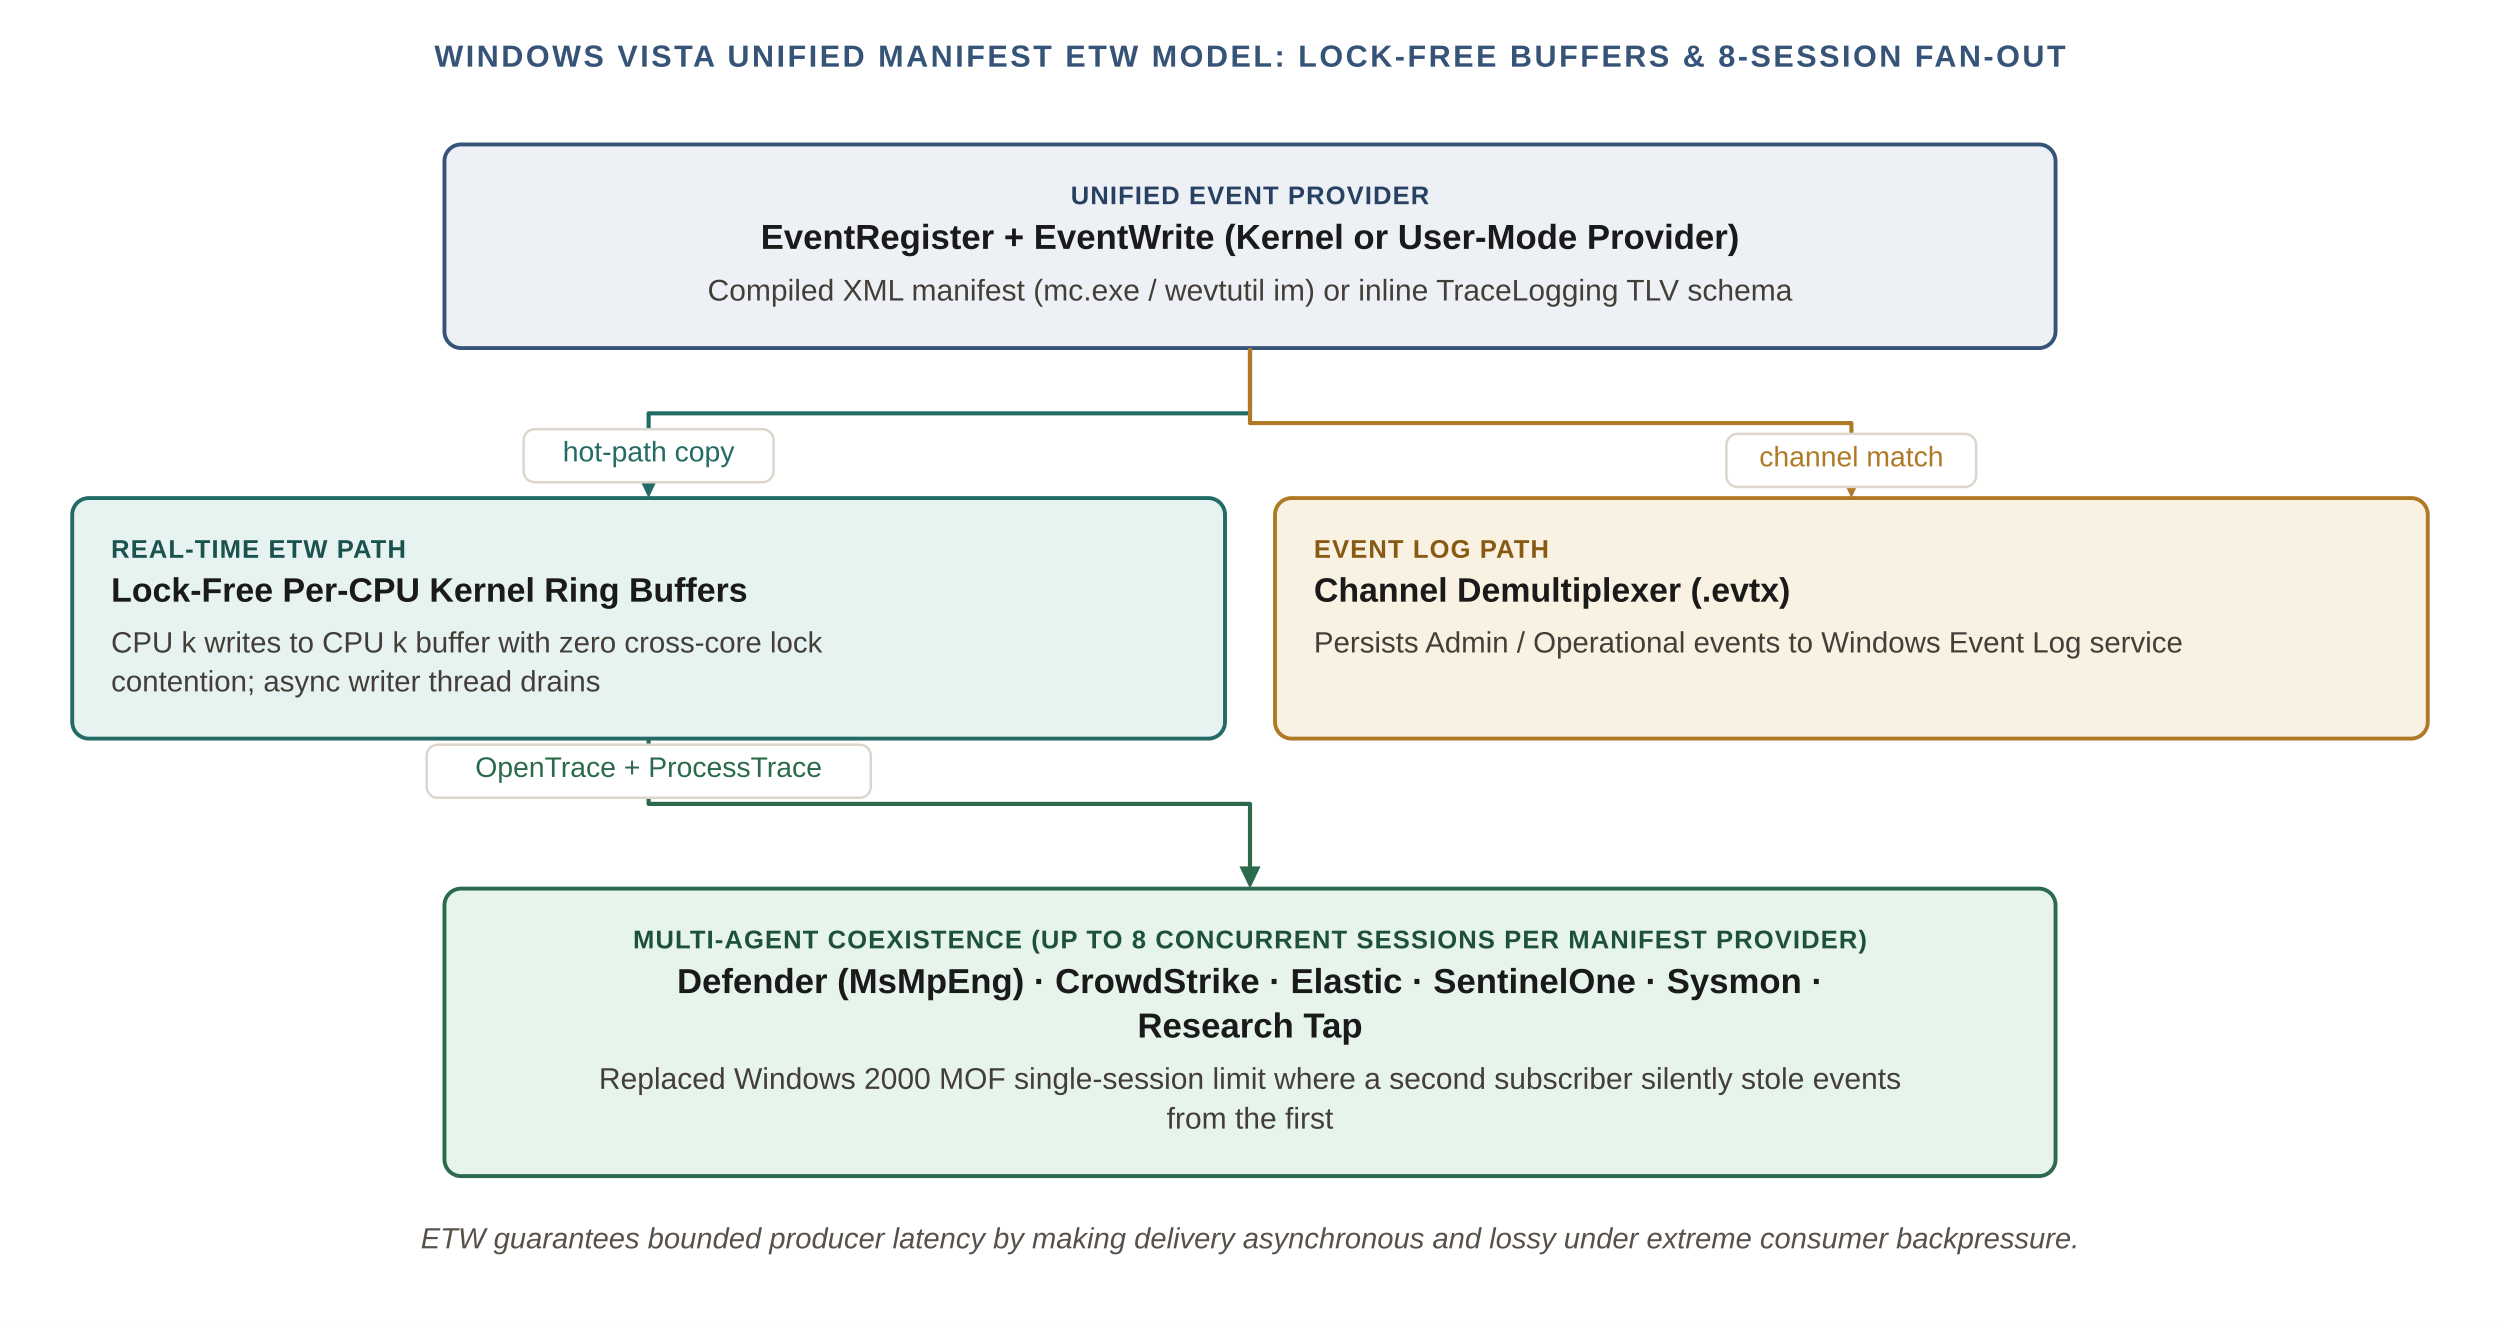
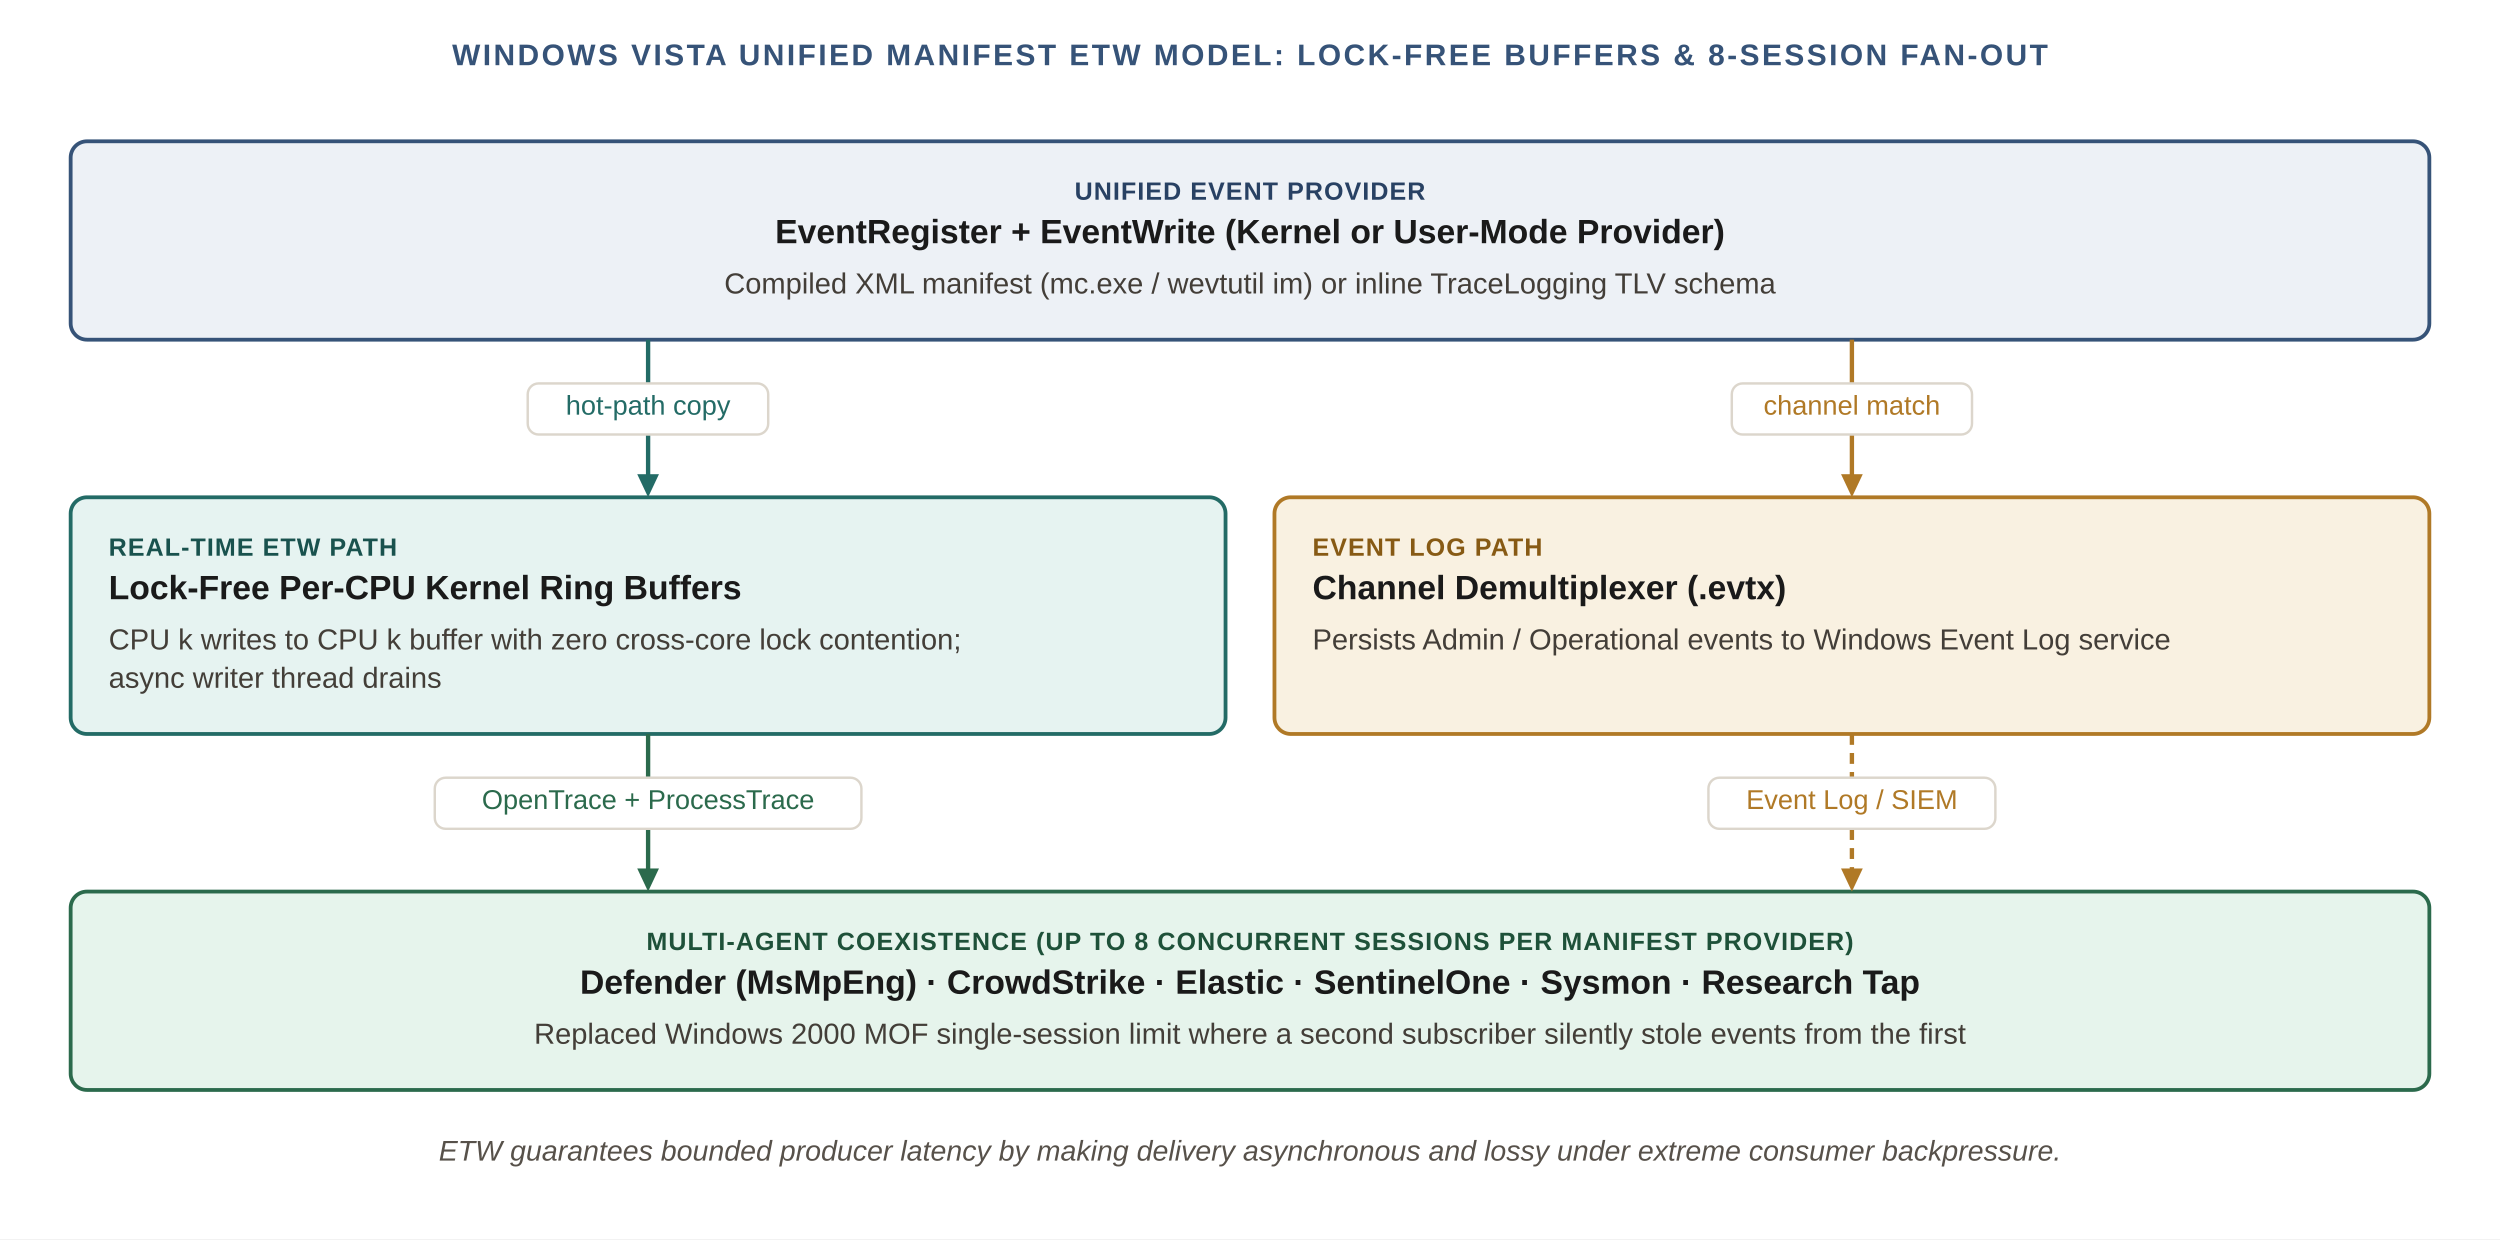
- <svg xmlns="http://www.w3.org/2000/svg" viewBox="0 0 900 478" width="900" height="478">
-   <rect x="0" y="0" width="900" height="478" fill="#ffffff" />
-   <text x="450.0" y="24.0" font-family="-apple-system, BlinkMacSystemFont, &quot;Segoe UI&quot;, &quot;Helvetica Neue&quot;, Arial, sans-serif" font-size="11.0" font-weight="700" letter-spacing="0.90px" fill="#365378" text-anchor="middle">WINDOWS VISTA UNIFIED MANIFEST ETW MODEL: LOCK-FREE BUFFERS &amp; 8-SESSION FAN-OUT</text>
-   <rect x="160.0" y="52.0" width="580.0" height="73.3" rx="6.0" fill="#edf1f6" stroke="#365378" stroke-width="1.4" />
-   <text x="450.0" y="73.5" font-family="-apple-system, BlinkMacSystemFont, &quot;Segoe UI&quot;, &quot;Helvetica Neue&quot;, Arial, sans-serif" font-size="9.2" font-weight="700" letter-spacing="0.40px" fill="#284163" text-anchor="middle">UNIFIED EVENT PROVIDER</text>
-   <text x="450.0" y="89.6" font-family="-apple-system, BlinkMacSystemFont, &quot;Segoe UI&quot;, &quot;Helvetica Neue&quot;, Arial, sans-serif" font-size="12.5" font-weight="700" fill="#1a1a1a" text-anchor="middle">EventRegister + EventWrite (Kernel or User-Mode Provider)</text>
-   <text x="450.0" y="108.2" font-family="-apple-system, BlinkMacSystemFont, &quot;Segoe UI&quot;, &quot;Helvetica Neue&quot;, Arial, sans-serif" font-size="10.8" font-weight="400" fill="#433e38" text-anchor="middle">Compiled XML manifest (mc.exe / wevtutil im) or inline TraceLogging TLV schema</text>
-   <rect x="26.0" y="179.3" width="415.0" height="86.6" rx="6.0" fill="#e6f3f1" stroke="#236b66" stroke-width="1.4" />
-   <text x="40.0" y="200.8" font-family="-apple-system, BlinkMacSystemFont, &quot;Segoe UI&quot;, &quot;Helvetica Neue&quot;, Arial, sans-serif" font-size="9.2" font-weight="700" letter-spacing="0.40px" fill="#19524e" text-anchor="start">REAL-TIME ETW PATH</text>
-   <text x="40.0" y="216.6" font-family="-apple-system, BlinkMacSystemFont, &quot;Segoe UI&quot;, &quot;Helvetica Neue&quot;, Arial, sans-serif" font-size="12.2" font-weight="700" fill="#1a1a1a" text-anchor="start">Lock-Free Per-CPU Kernel Ring Buffers</text>
-   <text x="40.0" y="234.9" font-family="-apple-system, BlinkMacSystemFont, &quot;Segoe UI&quot;, &quot;Helvetica Neue&quot;, Arial, sans-serif" font-size="10.6" font-weight="400" fill="#433e38" text-anchor="start">CPU k writes to CPU k buffer with zero cross-core lock</text>
-   <text x="40.0" y="248.9" font-family="-apple-system, BlinkMacSystemFont, &quot;Segoe UI&quot;, &quot;Helvetica Neue&quot;, Arial, sans-serif" font-size="10.6" font-weight="400" fill="#433e38" text-anchor="start">contention; async writer thread drains</text>
-   <rect x="459.0" y="179.3" width="415.0" height="86.6" rx="6.0" fill="#f9f1e1" stroke="#b07926" stroke-width="1.4" />
-   <text x="473.0" y="200.8" font-family="-apple-system, BlinkMacSystemFont, &quot;Segoe UI&quot;, &quot;Helvetica Neue&quot;, Arial, sans-serif" font-size="9.2" font-weight="700" letter-spacing="0.40px" fill="#875a14" text-anchor="start">EVENT LOG PATH</text>
-   <text x="473.0" y="216.6" font-family="-apple-system, BlinkMacSystemFont, &quot;Segoe UI&quot;, &quot;Helvetica Neue&quot;, Arial, sans-serif" font-size="12.2" font-weight="700" fill="#1a1a1a" text-anchor="start">Channel Demultiplexer (.evtx)</text>
-   <text x="473.0" y="234.9" font-family="-apple-system, BlinkMacSystemFont, &quot;Segoe UI&quot;, &quot;Helvetica Neue&quot;, Arial, sans-serif" font-size="10.6" font-weight="400" fill="#433e38" text-anchor="start">Persists Admin / Operational events to Windows Event Log service</text>
-   <rect x="160.0" y="319.9" width="580.0" height="103.5" rx="6.0" fill="#e6f4ec" stroke="#2b6a4c" stroke-width="1.4" />
-   <text x="450.0" y="341.4" font-family="-apple-system, BlinkMacSystemFont, &quot;Segoe UI&quot;, &quot;Helvetica Neue&quot;, Arial, sans-serif" font-size="9.2" font-weight="700" letter-spacing="0.40px" fill="#1e5139" text-anchor="middle">MULTI-AGENT COEXISTENCE (UP TO 8 CONCURRENT SESSIONS PER MANIFEST PROVIDER)</text>
-   <text x="450.0" y="357.5" font-family="-apple-system, BlinkMacSystemFont, &quot;Segoe UI&quot;, &quot;Helvetica Neue&quot;, Arial, sans-serif" font-size="12.5" font-weight="700" fill="#1a1a1a" text-anchor="middle">Defender (MsMpEng) · CrowdStrike · Elastic · SentinelOne · Sysmon ·</text>
-   <text x="450.0" y="373.5" font-family="-apple-system, BlinkMacSystemFont, &quot;Segoe UI&quot;, &quot;Helvetica Neue&quot;, Arial, sans-serif" font-size="12.5" font-weight="700" fill="#1a1a1a" text-anchor="middle">Research Tap</text>
-   <text x="450.0" y="392.0" font-family="-apple-system, BlinkMacSystemFont, &quot;Segoe UI&quot;, &quot;Helvetica Neue&quot;, Arial, sans-serif" font-size="10.8" font-weight="400" fill="#433e38" text-anchor="middle">Replaced Windows 2000 MOF single-session limit where a second subscriber silently stole events</text>
-   <text x="450.0" y="406.3" font-family="-apple-system, BlinkMacSystemFont, &quot;Segoe UI&quot;, &quot;Helvetica Neue&quot;, Arial, sans-serif" font-size="10.8" font-weight="400" fill="#433e38" text-anchor="middle">from the first</text>
-   <text x="450.0" y="449.4" font-family="-apple-system, BlinkMacSystemFont, &quot;Segoe UI&quot;, &quot;Helvetica Neue&quot;, Arial, sans-serif" font-size="10.5" font-weight="400" font-style="italic" fill="#57514a" text-anchor="middle">ETW guarantees bounded producer latency by making delivery asynchronous and lossy under extreme consumer backpressure.</text>
-   <polyline points="450.0,125.3 450.0,148.8 233.5,148.8 233.5,172.8" fill="none" stroke="#236b66" stroke-width="1.5" stroke-linejoin="round" />
-   <polygon points="233.5,179.3 237.3,171.3 229.7,171.3" fill="#236b66" />
-   <polyline points="450.0,125.3 450.0,152.3 666.5,152.3 666.5,172.8" fill="none" stroke="#b07926" stroke-width="1.5" stroke-linejoin="round" />
-   <polygon points="666.5,179.3 670.3,171.3 662.7,171.3" fill="#b07926" />
-   <polyline points="233.5,265.9 233.5,289.4 450.0,289.4 450.0,313.4" fill="none" stroke="#2b6a4c" stroke-width="1.5" stroke-linejoin="round" />
-   <polygon points="450.0,319.9 453.8,311.9 446.2,311.9" fill="#2b6a4c" />
-   <rect x="188.5" y="154.5" width="90.0" height="19.1" rx="4" fill="#ffffff" stroke="#dcd6cc" stroke-width="0.9" />
-   <text x="233.5" y="166.1" font-family="-apple-system, BlinkMacSystemFont, &quot;Segoe UI&quot;, &quot;Helvetica Neue&quot;, Arial, sans-serif" font-size="10.2" font-weight="400" fill="#236b66" text-anchor="middle">hot-path copy</text>
-   <rect x="621.5" y="156.2" width="89.9" height="19.1" rx="4" fill="#ffffff" stroke="#dcd6cc" stroke-width="0.9" />
-   <text x="666.5" y="167.9" font-family="-apple-system, BlinkMacSystemFont, &quot;Segoe UI&quot;, &quot;Helvetica Neue&quot;, Arial, sans-serif" font-size="10.2" font-weight="400" fill="#b07926" text-anchor="middle">channel match</text>
-   <rect x="153.6" y="268.1" width="159.9" height="19.1" rx="4" fill="#ffffff" stroke="#dcd6cc" stroke-width="0.9" />
-   <text x="233.5" y="279.7" font-family="-apple-system, BlinkMacSystemFont, &quot;Segoe UI&quot;, &quot;Helvetica Neue&quot;, Arial, sans-serif" font-size="10.2" font-weight="400" fill="#2b6a4c" text-anchor="middle">OpenTrace + ProcessTrace</text>
+ <svg xmlns="http://www.w3.org/2000/svg" viewBox="0 0 920 456" width="920" height="456">
+   <rect x="0" y="0" width="920" height="456" fill="#ffffff" />
+   <text x="460.0" y="24.0" font-family="-apple-system, BlinkMacSystemFont, &quot;Segoe UI&quot;, &quot;Helvetica Neue&quot;, Arial, sans-serif" font-size="11.0" font-weight="700" letter-spacing="0.90px" fill="#365378" text-anchor="middle">WINDOWS VISTA UNIFIED MANIFEST ETW MODEL: LOCK-FREE BUFFERS &amp; 8-SESSION FAN-OUT</text>
+   <rect x="26.0" y="52.0" width="868.0" height="73.0" rx="6.0" fill="#edf1f6" stroke="#365378" stroke-width="1.4" />
+   <text x="460.0" y="73.5" font-family="-apple-system, BlinkMacSystemFont, &quot;Segoe UI&quot;, &quot;Helvetica Neue&quot;, Arial, sans-serif" font-size="9.2" font-weight="700" letter-spacing="0.40px" fill="#284163" text-anchor="middle">UNIFIED EVENT PROVIDER</text>
+   <text x="460.0" y="89.5" font-family="-apple-system, BlinkMacSystemFont, &quot;Segoe UI&quot;, &quot;Helvetica Neue&quot;, Arial, sans-serif" font-size="12.4" font-weight="700" fill="#1a1a1a" text-anchor="middle">EventRegister + EventWrite (Kernel or User-Mode Provider)</text>
+   <text x="460.0" y="108.0" font-family="-apple-system, BlinkMacSystemFont, &quot;Segoe UI&quot;, &quot;Helvetica Neue&quot;, Arial, sans-serif" font-size="10.7" font-weight="400" fill="#433e38" text-anchor="middle">Compiled XML manifest (mc.exe / wevtutil im) or inline TraceLogging TLV schema</text>
+   <rect x="26.0" y="183.0" width="425.0" height="87.1" rx="6.0" fill="#e6f3f1" stroke="#236b66" stroke-width="1.4" />
+   <text x="40.0" y="204.5" font-family="-apple-system, BlinkMacSystemFont, &quot;Segoe UI&quot;, &quot;Helvetica Neue&quot;, Arial, sans-serif" font-size="9.2" font-weight="700" letter-spacing="0.40px" fill="#19524e" text-anchor="start">REAL-TIME ETW PATH</text>
+   <text x="40.0" y="220.5" font-family="-apple-system, BlinkMacSystemFont, &quot;Segoe UI&quot;, &quot;Helvetica Neue&quot;, Arial, sans-serif" font-size="12.4" font-weight="700" fill="#1a1a1a" text-anchor="start">Lock-Free Per-CPU Kernel Ring Buffers</text>
+   <text x="40.0" y="239.0" font-family="-apple-system, BlinkMacSystemFont, &quot;Segoe UI&quot;, &quot;Helvetica Neue&quot;, Arial, sans-serif" font-size="10.7" font-weight="400" fill="#433e38" text-anchor="start">CPU k writes to CPU k buffer with zero cross-core lock contention;</text>
+   <text x="40.0" y="253.1" font-family="-apple-system, BlinkMacSystemFont, &quot;Segoe UI&quot;, &quot;Helvetica Neue&quot;, Arial, sans-serif" font-size="10.7" font-weight="400" fill="#433e38" text-anchor="start">async writer thread drains</text>
+   <rect x="469.0" y="183.0" width="425.0" height="87.1" rx="6.0" fill="#f9f1e1" stroke="#b07926" stroke-width="1.4" />
+   <text x="483.0" y="204.5" font-family="-apple-system, BlinkMacSystemFont, &quot;Segoe UI&quot;, &quot;Helvetica Neue&quot;, Arial, sans-serif" font-size="9.2" font-weight="700" letter-spacing="0.40px" fill="#875a14" text-anchor="start">EVENT LOG PATH</text>
+   <text x="483.0" y="220.5" font-family="-apple-system, BlinkMacSystemFont, &quot;Segoe UI&quot;, &quot;Helvetica Neue&quot;, Arial, sans-serif" font-size="12.4" font-weight="700" fill="#1a1a1a" text-anchor="start">Channel Demultiplexer (.evtx)</text>
+   <text x="483.0" y="239.0" font-family="-apple-system, BlinkMacSystemFont, &quot;Segoe UI&quot;, &quot;Helvetica Neue&quot;, Arial, sans-serif" font-size="10.7" font-weight="400" fill="#433e38" text-anchor="start">Persists Admin / Operational events to Windows Event Log service</text>
+   <rect x="26.0" y="328.1" width="868.0" height="73.0" rx="6.0" fill="#e6f4ec" stroke="#2b6a4c" stroke-width="1.4" />
+   <text x="460.0" y="349.6" font-family="-apple-system, BlinkMacSystemFont, &quot;Segoe UI&quot;, &quot;Helvetica Neue&quot;, Arial, sans-serif" font-size="9.2" font-weight="700" letter-spacing="0.40px" fill="#1e5139" text-anchor="middle">MULTI-AGENT COEXISTENCE (UP TO 8 CONCURRENT SESSIONS PER MANIFEST PROVIDER)</text>
+   <text x="460.0" y="365.7" font-family="-apple-system, BlinkMacSystemFont, &quot;Segoe UI&quot;, &quot;Helvetica Neue&quot;, Arial, sans-serif" font-size="12.4" font-weight="700" fill="#1a1a1a" text-anchor="middle">Defender (MsMpEng) · CrowdStrike · Elastic · SentinelOne · Sysmon · Research Tap</text>
+   <text x="460.0" y="384.1" font-family="-apple-system, BlinkMacSystemFont, &quot;Segoe UI&quot;, &quot;Helvetica Neue&quot;, Arial, sans-serif" font-size="10.7" font-weight="400" fill="#433e38" text-anchor="middle">Replaced Windows 2000 MOF single-session limit where a second subscriber silently stole events from the first</text>
+   <text x="460.0" y="427.1" font-family="-apple-system, BlinkMacSystemFont, &quot;Segoe UI&quot;, &quot;Helvetica Neue&quot;, Arial, sans-serif" font-size="10.5" font-weight="400" font-style="italic" fill="#57514a" text-anchor="middle">ETW guarantees bounded producer latency by making delivery asynchronous and lossy under extreme consumer backpressure.</text>
+   <line x1="238.5" y1="125.0" x2="238.5" y2="176.5" stroke="#236b66" stroke-width="1.6" />
+   <polygon points="238.5,183.0 242.5,174.5 234.5,174.5" fill="#236b66" />
+   <line x1="681.5" y1="125.0" x2="681.5" y2="176.5" stroke="#b07926" stroke-width="1.6" />
+   <polygon points="681.5,183.0 685.5,174.5 677.5,174.5" fill="#b07926" />
+   <line x1="238.5" y1="270.1" x2="238.5" y2="321.6" stroke="#2b6a4c" stroke-width="1.6" />
+   <polygon points="238.5,328.1 242.5,319.6 234.5,319.6" fill="#2b6a4c" />
+   <line x1="681.5" y1="270.1" x2="681.5" y2="321.6" stroke="#b07926" stroke-width="1.6" stroke-dasharray="4,3" />
+   <polygon points="681.5,328.1 685.5,319.6 677.5,319.6" fill="#b07926" />
+   <rect x="194.2" y="141.1" width="88.5" height="18.8" rx="4" fill="#ffffff" stroke="#dcd6cc" stroke-width="0.9" />
+   <text x="238.5" y="152.6" font-family="-apple-system, BlinkMacSystemFont, &quot;Segoe UI&quot;, &quot;Helvetica Neue&quot;, Arial, sans-serif" font-size="10.0" font-weight="400" fill="#236b66" text-anchor="middle">hot-path copy</text>
+   <rect x="637.3" y="141.1" width="88.4" height="18.8" rx="4" fill="#ffffff" stroke="#dcd6cc" stroke-width="0.9" />
+   <text x="681.5" y="152.6" font-family="-apple-system, BlinkMacSystemFont, &quot;Segoe UI&quot;, &quot;Helvetica Neue&quot;, Arial, sans-serif" font-size="10.0" font-weight="400" fill="#b07926" text-anchor="middle">channel match</text>
+   <rect x="160.0" y="286.2" width="157.0" height="18.8" rx="4" fill="#ffffff" stroke="#dcd6cc" stroke-width="0.9" />
+   <text x="238.5" y="297.7" font-family="-apple-system, BlinkMacSystemFont, &quot;Segoe UI&quot;, &quot;Helvetica Neue&quot;, Arial, sans-serif" font-size="10.0" font-weight="400" fill="#2b6a4c" text-anchor="middle">OpenTrace + ProcessTrace</text>
+   <rect x="628.7" y="286.2" width="105.6" height="18.8" rx="4" fill="#ffffff" stroke="#dcd6cc" stroke-width="0.9" />
+   <text x="681.5" y="297.7" font-family="-apple-system, BlinkMacSystemFont, &quot;Segoe UI&quot;, &quot;Helvetica Neue&quot;, Arial, sans-serif" font-size="10.0" font-weight="400" fill="#b07926" text-anchor="middle">Event Log / SIEM</text>
</svg>
